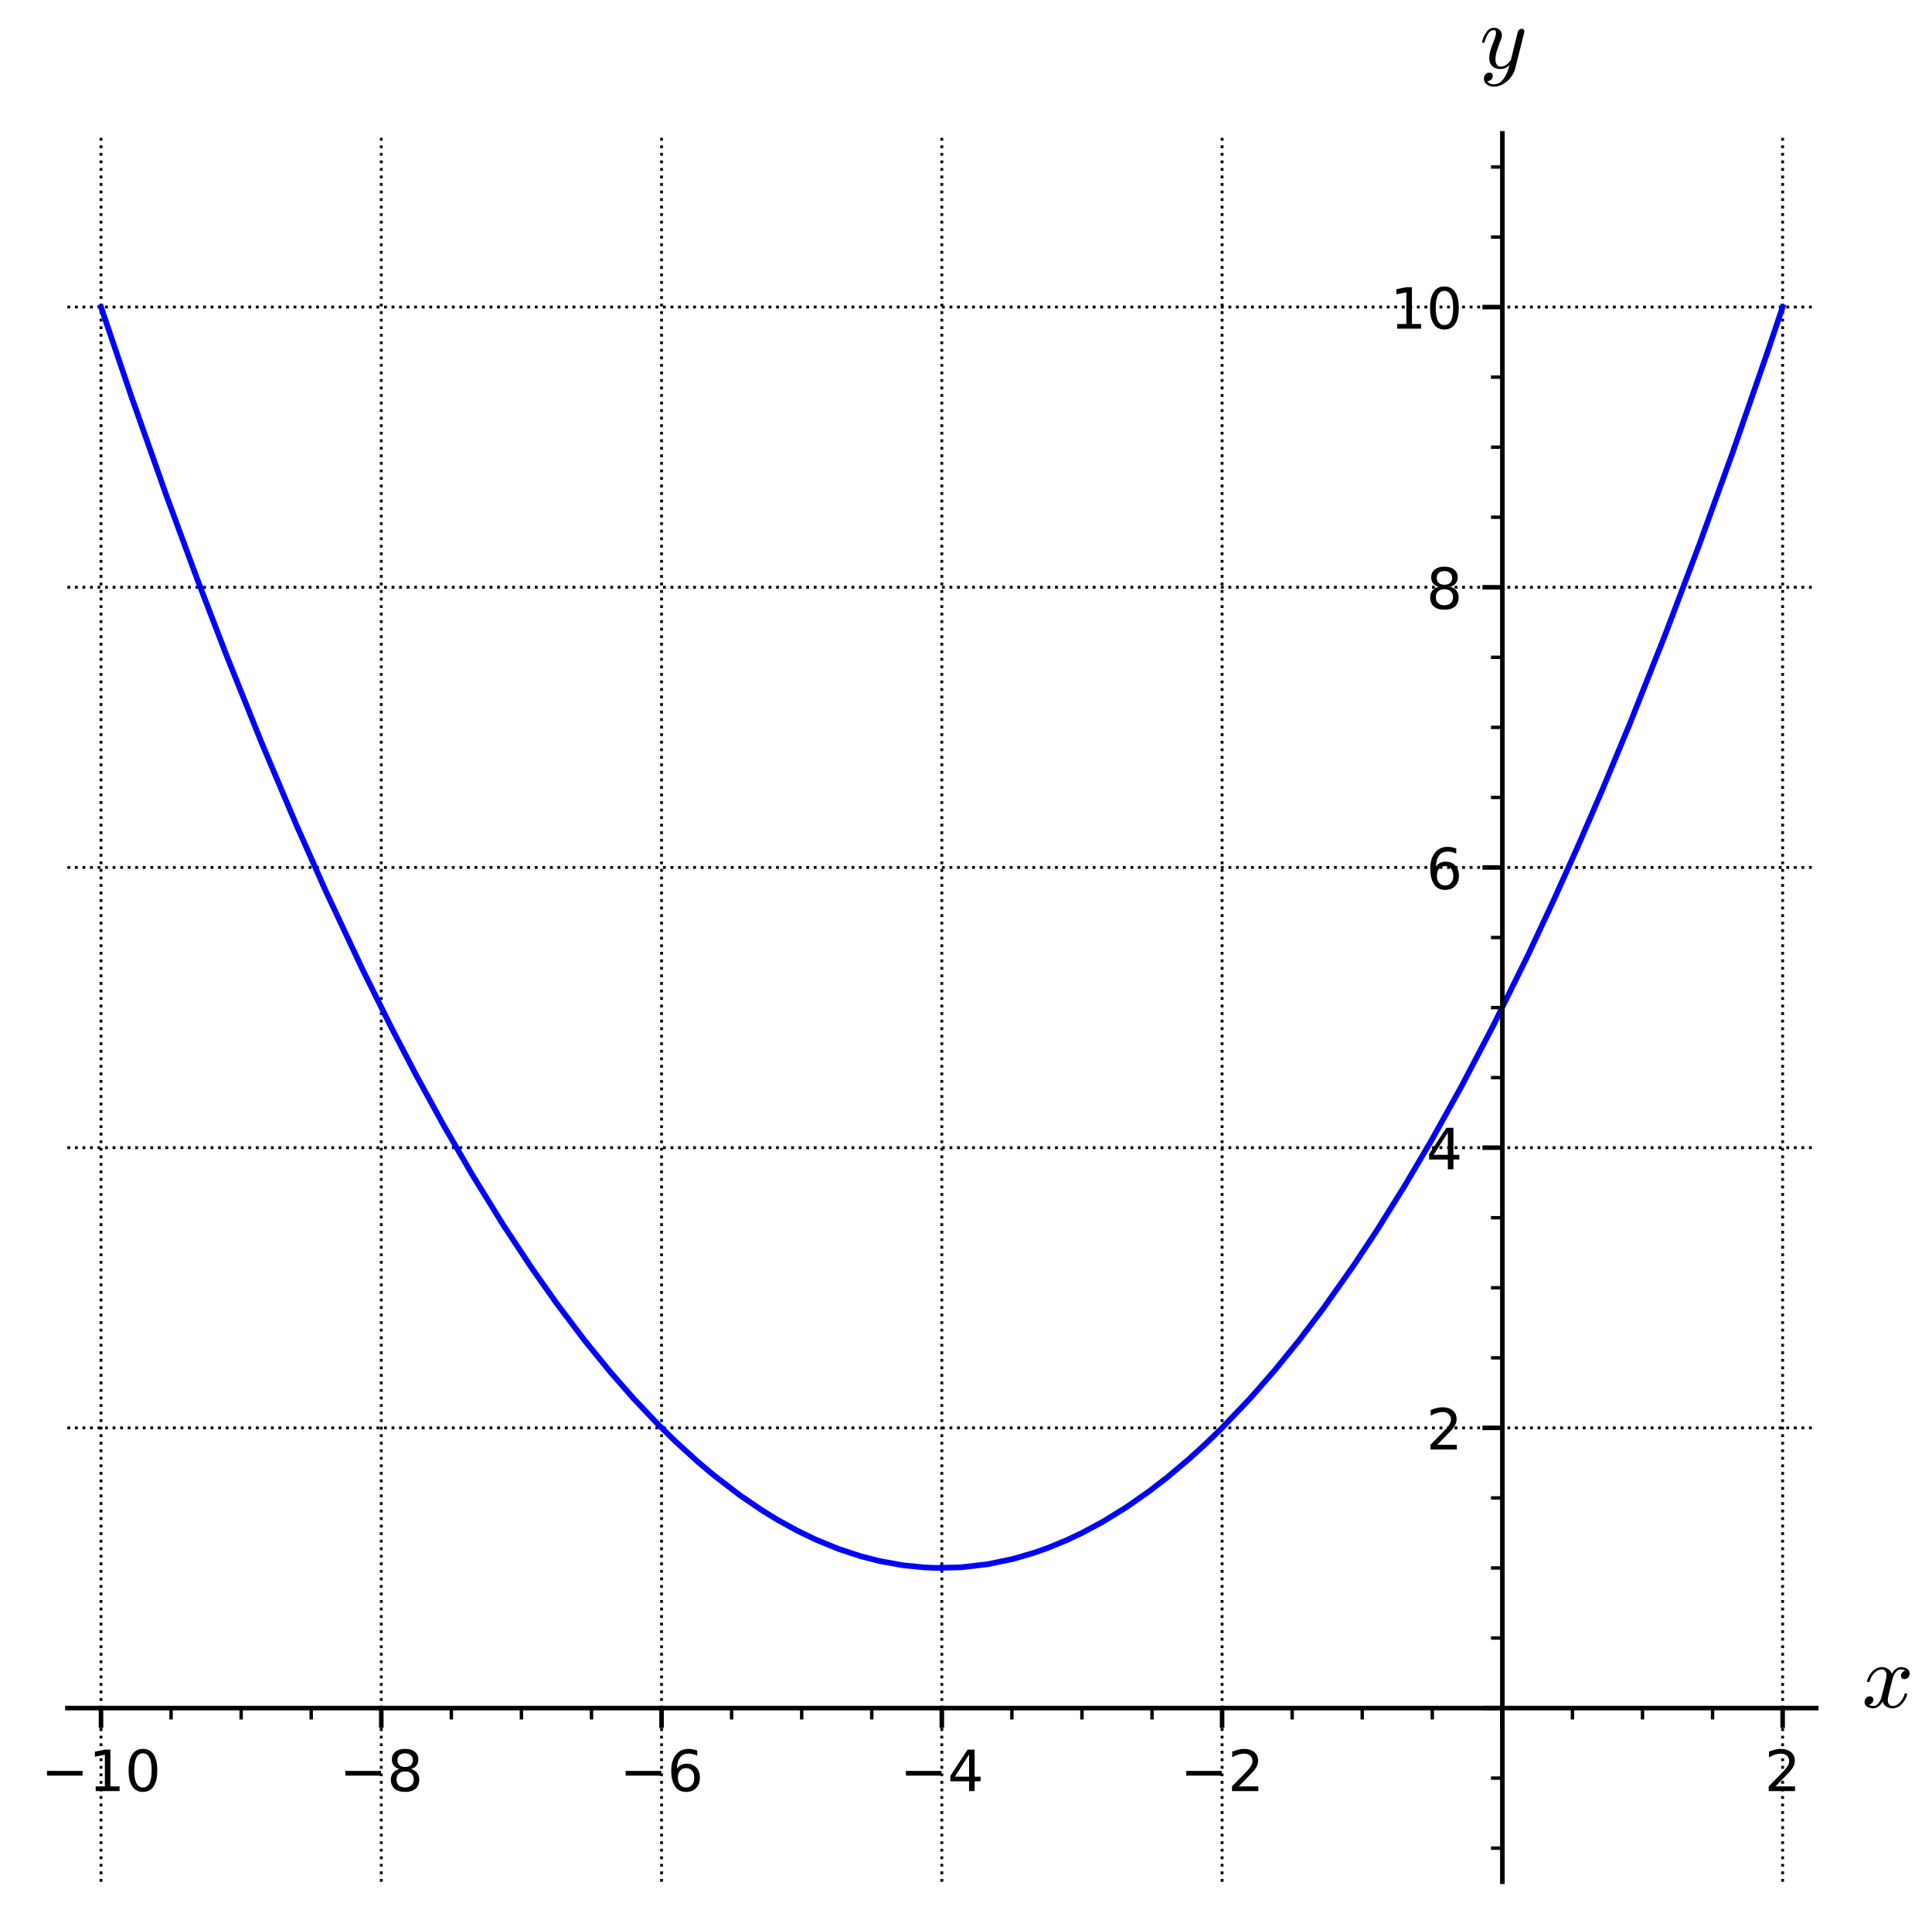
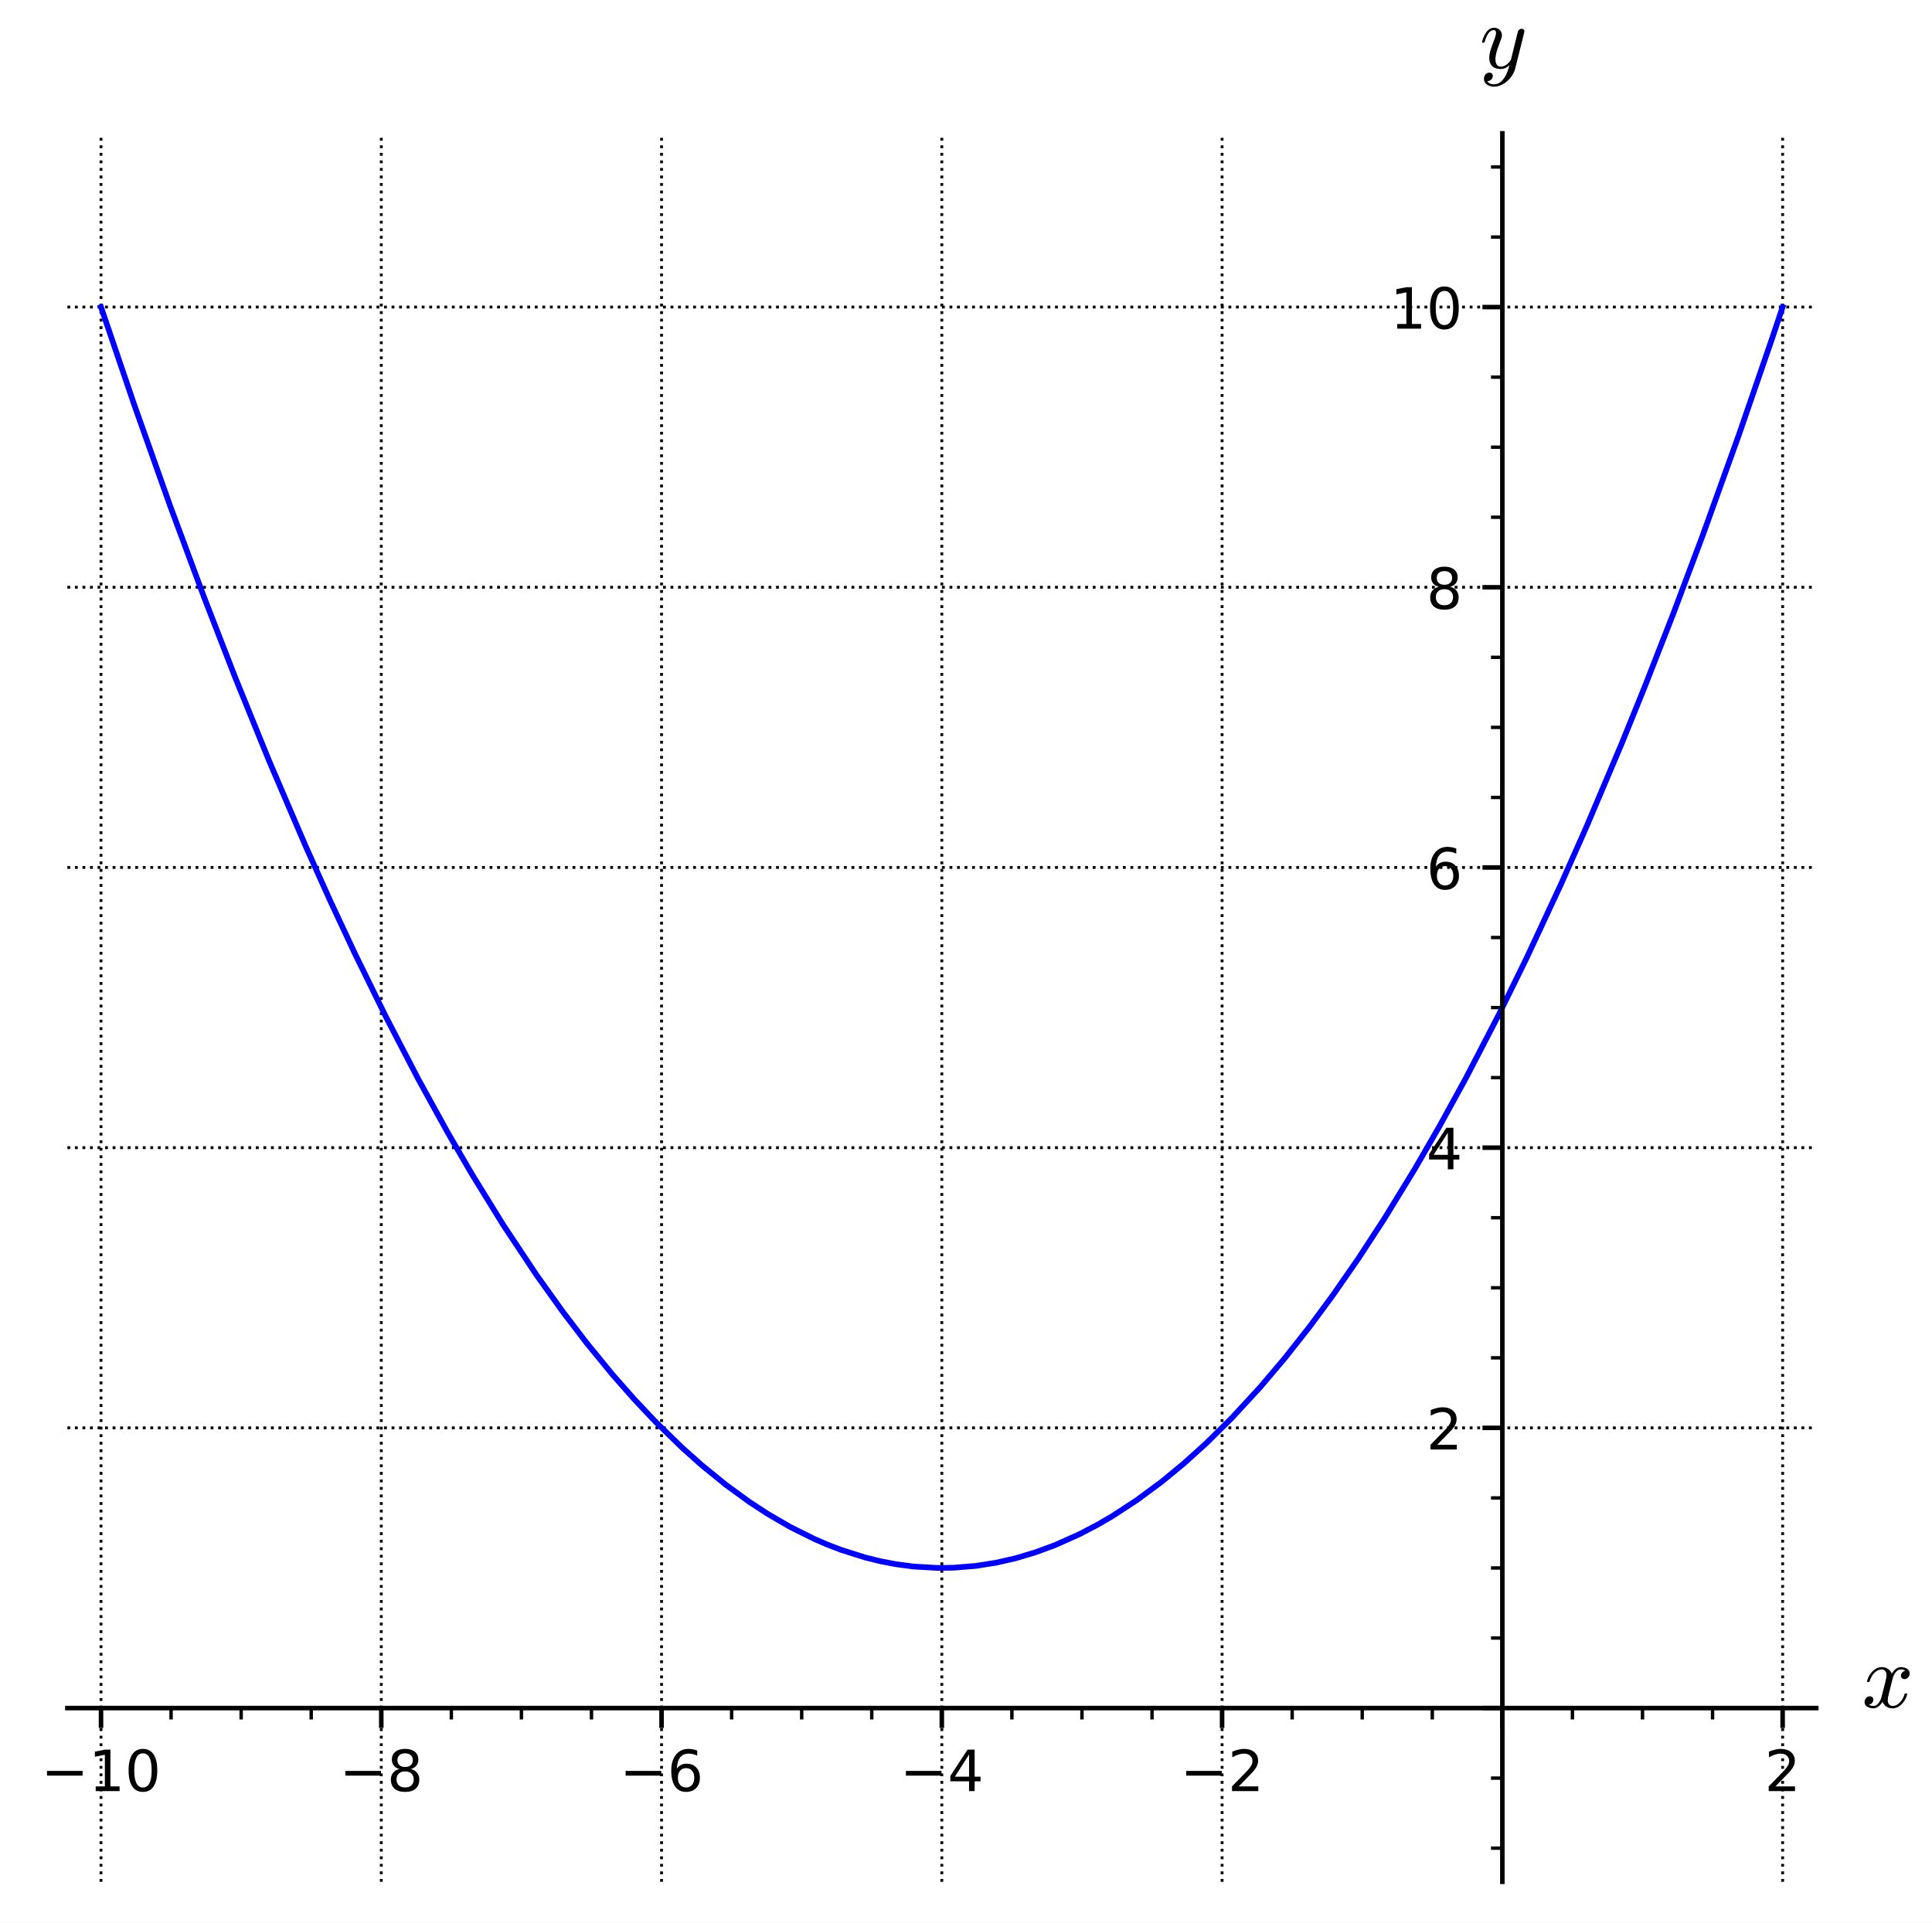
<svg xmlns="http://www.w3.org/2000/svg" xmlns:xlink="http://www.w3.org/1999/xlink" width="339.542pt" height="338.002pt" viewBox="0 0 339.542 338.002" version="1.1">
  <defs>
    <style type="text/css">*{stroke-linejoin: round; stroke-linecap: butt}</style>
  </defs>
  <g id="figure_1">
    <g id="patch_1">
      <path d="M 0 338.002  L 339.542 338.002  L 339.542 0  L 0 0  z " style="fill: #ffffff" />
    </g>
    <g id="axes_1">
      <g id="patch_2">
        <path d="M 11.842 330.803  L 319.202 330.803  L 319.202 23.442  L 11.842 23.442  z " style="fill: #ffffff" />
      </g>
      <g id="matplotlib.axis_1">
        <g id="xtick_1">
          <g id="line2d_1">
-             <path d="M 17.752 330.803  L 17.752 23.442  " clip-path="url(#p0ec4d49d59)" style="fill: none; stroke-dasharray: 0.5,0.825; stroke-dashoffset: 0; stroke: #000000; stroke-width: 0.5" />
+             <path d="M 17.752 330.803  L 17.752 23.442  " clip-path="url(#p8f3a28633e)" style="fill: none; stroke-dasharray: 0.5,0.825; stroke-dashoffset: 0; stroke: #000000; stroke-width: 0.5" />
          </g>
          <g id="line2d_2">
            <defs>
-               <path id="mf1448000f3" d="M 0 0  L 0 3.5  " style="stroke: #000000; stroke-width: 0.8" />
+               <path id="mde156d44d6" d="M 0 0  L 0 3.5  " style="stroke: #000000; stroke-width: 0.8" />
            </defs>
            <g>
-               <use xlink:href="#mf1448000f3" x="17.752" y="300.264" style="stroke: #000000; stroke-width: 0.8" />
+               <use xlink:href="#mde156d44d6" x="17.752" y="300.264" style="stroke: #000000; stroke-width: 0.8" />
            </g>
          </g>
          <g id="text_1">
            <g transform="translate(7.2 314.862) scale(0.1 -0.1)">
              <defs>
                <path id="DejaVuSans-2212" d="M 678 2272  L 4684 2272  L 4684 1741  L 678 1741  L 678 2272  z " transform="scale(0.015625)" />
                <path id="DejaVuSans-31" d="M 794 531  L 1825 531  L 1825 4091  L 703 3866  L 703 4441  L 1819 4666  L 2450 4666  L 2450 531  L 3481 531  L 3481 0  L 794 0  L 794 531  z " transform="scale(0.015625)" />
                <path id="DejaVuSans-30" d="M 2034 4250  Q 1547 4250 1301 3770  Q 1056 3291 1056 2328  Q 1056 1369 1301 889  Q 1547 409 2034 409  Q 2525 409 2770 889  Q 3016 1369 3016 2328  Q 3016 3291 2770 3770  Q 2525 4250 2034 4250  z M 2034 4750  Q 2819 4750 3233 4129  Q 3647 3509 3647 2328  Q 3647 1150 3233 529  Q 2819 -91 2034 -91  Q 1250 -91 836 529  Q 422 1150 422 2328  Q 422 3509 836 4129  Q 1250 4750 2034 4750  z " transform="scale(0.015625)" />
              </defs>
              <use xlink:href="#DejaVuSans-2212" />
              <use xlink:href="#DejaVuSans-31" x="83.789" />
              <use xlink:href="#DejaVuSans-30" x="147.412" />
            </g>
          </g>
        </g>
        <g id="xtick_2">
          <g id="line2d_3">
-             <path d="M 67.009 330.803  L 67.009 23.442  " clip-path="url(#p0ec4d49d59)" style="fill: none; stroke-dasharray: 0.5,0.825; stroke-dashoffset: 0; stroke: #000000; stroke-width: 0.5" />
+             <path d="M 67.009 330.803  L 67.009 23.442  " clip-path="url(#p8f3a28633e)" style="fill: none; stroke-dasharray: 0.5,0.825; stroke-dashoffset: 0; stroke: #000000; stroke-width: 0.5" />
          </g>
          <g id="line2d_4">
            <g>
-               <use xlink:href="#mf1448000f3" x="67.009" y="300.264" style="stroke: #000000; stroke-width: 0.8" />
+               <use xlink:href="#mde156d44d6" x="67.009" y="300.264" style="stroke: #000000; stroke-width: 0.8" />
            </g>
          </g>
          <g id="text_2">
            <g transform="translate(59.63766 314.862) scale(0.1 -0.1)">
              <defs>
                <path id="DejaVuSans-38" d="M 2034 2216  Q 1584 2216 1326 1975  Q 1069 1734 1069 1313  Q 1069 891 1326 650  Q 1584 409 2034 409  Q 2484 409 2743 651  Q 3003 894 3003 1313  Q 3003 1734 2745 1975  Q 2488 2216 2034 2216  z M 1403 2484  Q 997 2584 770 2862  Q 544 3141 544 3541  Q 544 4100 942 4425  Q 1341 4750 2034 4750  Q 2731 4750 3128 4425  Q 3525 4100 3525 3541  Q 3525 3141 3298 2862  Q 3072 2584 2669 2484  Q 3125 2378 3379 2068  Q 3634 1759 3634 1313  Q 3634 634 3220 271  Q 2806 -91 2034 -91  Q 1263 -91 848 271  Q 434 634 434 1313  Q 434 1759 690 2068  Q 947 2378 1403 2484  z M 1172 3481  Q 1172 3119 1398 2916  Q 1625 2713 2034 2713  Q 2441 2713 2670 2916  Q 2900 3119 2900 3481  Q 2900 3844 2670 4047  Q 2441 4250 2034 4250  Q 1625 4250 1398 4047  Q 1172 3844 1172 3481  z " transform="scale(0.015625)" />
              </defs>
              <use xlink:href="#DejaVuSans-2212" />
              <use xlink:href="#DejaVuSans-38" x="83.789" />
            </g>
          </g>
        </g>
        <g id="xtick_3">
          <g id="line2d_5">
-             <path d="M 116.265 330.803  L 116.265 23.442  " clip-path="url(#p0ec4d49d59)" style="fill: none; stroke-dasharray: 0.5,0.825; stroke-dashoffset: 0; stroke: #000000; stroke-width: 0.5" />
+             <path d="M 116.265 330.803  L 116.265 23.442  " clip-path="url(#p8f3a28633e)" style="fill: none; stroke-dasharray: 0.5,0.825; stroke-dashoffset: 0; stroke: #000000; stroke-width: 0.5" />
          </g>
          <g id="line2d_6">
            <g>
-               <use xlink:href="#mf1448000f3" x="116.265" y="300.264" style="stroke: #000000; stroke-width: 0.8" />
+               <use xlink:href="#mde156d44d6" x="116.265" y="300.264" style="stroke: #000000; stroke-width: 0.8" />
            </g>
          </g>
          <g id="text_3">
            <g transform="translate(108.8941 314.862) scale(0.1 -0.1)">
              <defs>
                <path id="DejaVuSans-36" d="M 2113 2584  Q 1688 2584 1439 2293  Q 1191 2003 1191 1497  Q 1191 994 1439 701  Q 1688 409 2113 409  Q 2538 409 2786 701  Q 3034 994 3034 1497  Q 3034 2003 2786 2293  Q 2538 2584 2113 2584  z M 3366 4563  L 3366 3988  Q 3128 4100 2886 4159  Q 2644 4219 2406 4219  Q 1781 4219 1451 3797  Q 1122 3375 1075 2522  Q 1259 2794 1537 2939  Q 1816 3084 2150 3084  Q 2853 3084 3261 2657  Q 3669 2231 3669 1497  Q 3669 778 3244 343  Q 2819 -91 2113 -91  Q 1303 -91 875 529  Q 447 1150 447 2328  Q 447 3434 972 4092  Q 1497 4750 2381 4750  Q 2619 4750 2861 4703  Q 3103 4656 3366 4563  z " transform="scale(0.015625)" />
              </defs>
              <use xlink:href="#DejaVuSans-2212" />
              <use xlink:href="#DejaVuSans-36" x="83.789" />
            </g>
          </g>
        </g>
        <g id="xtick_4">
          <g id="line2d_7">
-             <path d="M 165.522 330.803  L 165.522 23.442  " clip-path="url(#p0ec4d49d59)" style="fill: none; stroke-dasharray: 0.5,0.825; stroke-dashoffset: 0; stroke: #000000; stroke-width: 0.5" />
+             <path d="M 165.522 330.803  L 165.522 23.442  " clip-path="url(#p8f3a28633e)" style="fill: none; stroke-dasharray: 0.5,0.825; stroke-dashoffset: 0; stroke: #000000; stroke-width: 0.5" />
          </g>
          <g id="line2d_8">
            <g>
-               <use xlink:href="#mf1448000f3" x="165.522" y="300.264" style="stroke: #000000; stroke-width: 0.8" />
+               <use xlink:href="#mde156d44d6" x="165.522" y="300.264" style="stroke: #000000; stroke-width: 0.8" />
            </g>
          </g>
          <g id="text_4">
            <g transform="translate(158.1505 314.862) scale(0.1 -0.1)">
              <defs>
                <path id="DejaVuSans-34" d="M 2419 4116  L 825 1625  L 2419 1625  L 2419 4116  z M 2253 4666  L 3047 4666  L 3047 1625  L 3713 1625  L 3713 1100  L 3047 1100  L 3047 0  L 2419 0  L 2419 1100  L 313 1100  L 313 1709  L 2253 4666  z " transform="scale(0.015625)" />
              </defs>
              <use xlink:href="#DejaVuSans-2212" />
              <use xlink:href="#DejaVuSans-34" x="83.789" />
            </g>
          </g>
        </g>
        <g id="xtick_5">
          <g id="line2d_9">
-             <path d="M 214.778 330.803  L 214.778 23.442  " clip-path="url(#p0ec4d49d59)" style="fill: none; stroke-dasharray: 0.5,0.825; stroke-dashoffset: 0; stroke: #000000; stroke-width: 0.5" />
+             <path d="M 214.778 330.803  L 214.778 23.442  " clip-path="url(#p8f3a28633e)" style="fill: none; stroke-dasharray: 0.5,0.825; stroke-dashoffset: 0; stroke: #000000; stroke-width: 0.5" />
          </g>
          <g id="line2d_10">
            <g>
-               <use xlink:href="#mf1448000f3" x="214.778" y="300.264" style="stroke: #000000; stroke-width: 0.8" />
+               <use xlink:href="#mde156d44d6" x="214.778" y="300.264" style="stroke: #000000; stroke-width: 0.8" />
            </g>
          </g>
          <g id="text_5">
            <g transform="translate(207.4069 314.862) scale(0.1 -0.1)">
              <defs>
                <path id="DejaVuSans-32" d="M 1228 531  L 3431 531  L 3431 0  L 469 0  L 469 531  Q 828 903 1448 1529  Q 2069 2156 2228 2338  Q 2531 2678 2651 2914  Q 2772 3150 2772 3378  Q 2772 3750 2511 3984  Q 2250 4219 1831 4219  Q 1534 4219 1204 4116  Q 875 4013 500 3803  L 500 4441  Q 881 4594 1212 4672  Q 1544 4750 1819 4750  Q 2544 4750 2975 4387  Q 3406 4025 3406 3419  Q 3406 3131 3298 2873  Q 3191 2616 2906 2266  Q 2828 2175 2409 1742  Q 1991 1309 1228 531  z " transform="scale(0.015625)" />
              </defs>
              <use xlink:href="#DejaVuSans-2212" />
              <use xlink:href="#DejaVuSans-32" x="83.789" />
            </g>
          </g>
        </g>
        <g id="xtick_6">
          <g id="line2d_11">
-             <path d="M 264.034 330.803  L 264.034 23.442  " clip-path="url(#p0ec4d49d59)" style="fill: none; stroke-dasharray: 0.5,0.825; stroke-dashoffset: 0; stroke: #000000; stroke-width: 0.5" />
+             <path d="M 264.034 330.803  L 264.034 23.442  " clip-path="url(#p8f3a28633e)" style="fill: none; stroke-dasharray: 0.5,0.825; stroke-dashoffset: 0; stroke: #000000; stroke-width: 0.5" />
          </g>
          <g id="line2d_12">
            <g>
-               <use xlink:href="#mf1448000f3" x="264.034" y="300.264" style="stroke: #000000; stroke-width: 0.8" />
+               <use xlink:href="#mde156d44d6" x="264.034" y="300.264" style="stroke: #000000; stroke-width: 0.8" />
            </g>
          </g>
        </g>
        <g id="xtick_7">
          <g id="line2d_13">
-             <path d="M 313.291 330.803  L 313.291 23.442  " clip-path="url(#p0ec4d49d59)" style="fill: none; stroke-dasharray: 0.5,0.825; stroke-dashoffset: 0; stroke: #000000; stroke-width: 0.5" />
+             <path d="M 313.291 330.803  L 313.291 23.442  " clip-path="url(#p8f3a28633e)" style="fill: none; stroke-dasharray: 0.5,0.825; stroke-dashoffset: 0; stroke: #000000; stroke-width: 0.5" />
          </g>
          <g id="line2d_14">
            <g>
-               <use xlink:href="#mf1448000f3" x="313.291" y="300.264" style="stroke: #000000; stroke-width: 0.8" />
+               <use xlink:href="#mde156d44d6" x="313.291" y="300.264" style="stroke: #000000; stroke-width: 0.8" />
            </g>
          </g>
          <g id="text_6">
            <g transform="translate(310.1096 314.862) scale(0.1 -0.1)">
              <use xlink:href="#DejaVuSans-32" />
            </g>
          </g>
        </g>
        <g id="xtick_8">
          <g id="line2d_15">
            <defs>
-               <path id="mf81e486d5d" d="M 0 0  L 0 2  " style="stroke: #000000; stroke-width: 0.6" />
+               <path id="m811a58072c" d="M 0 0  L 0 2  " style="stroke: #000000; stroke-width: 0.6" />
            </defs>
            <g>
-               <use xlink:href="#mf81e486d5d" x="30.066" y="300.264" style="stroke: #000000; stroke-width: 0.6" />
+               <use xlink:href="#m811a58072c" x="30.066" y="300.264" style="stroke: #000000; stroke-width: 0.6" />
            </g>
          </g>
        </g>
        <g id="xtick_9">
          <g id="line2d_16">
            <g>
-               <use xlink:href="#mf81e486d5d" x="42.381" y="300.264" style="stroke: #000000; stroke-width: 0.6" />
+               <use xlink:href="#m811a58072c" x="42.381" y="300.264" style="stroke: #000000; stroke-width: 0.6" />
            </g>
          </g>
        </g>
        <g id="xtick_10">
          <g id="line2d_17">
            <g>
-               <use xlink:href="#mf81e486d5d" x="54.695" y="300.264" style="stroke: #000000; stroke-width: 0.6" />
+               <use xlink:href="#m811a58072c" x="54.695" y="300.264" style="stroke: #000000; stroke-width: 0.6" />
            </g>
          </g>
        </g>
        <g id="xtick_11">
          <g id="line2d_18">
            <g>
-               <use xlink:href="#mf81e486d5d" x="79.323" y="300.264" style="stroke: #000000; stroke-width: 0.6" />
+               <use xlink:href="#m811a58072c" x="79.323" y="300.264" style="stroke: #000000; stroke-width: 0.6" />
            </g>
          </g>
        </g>
        <g id="xtick_12">
          <g id="line2d_19">
            <g>
-               <use xlink:href="#mf81e486d5d" x="91.637" y="300.264" style="stroke: #000000; stroke-width: 0.6" />
+               <use xlink:href="#m811a58072c" x="91.637" y="300.264" style="stroke: #000000; stroke-width: 0.6" />
            </g>
          </g>
        </g>
        <g id="xtick_13">
          <g id="line2d_20">
            <g>
-               <use xlink:href="#mf81e486d5d" x="103.951" y="300.264" style="stroke: #000000; stroke-width: 0.6" />
+               <use xlink:href="#m811a58072c" x="103.951" y="300.264" style="stroke: #000000; stroke-width: 0.6" />
            </g>
          </g>
        </g>
        <g id="xtick_14">
          <g id="line2d_21">
            <g>
-               <use xlink:href="#mf81e486d5d" x="128.579" y="300.264" style="stroke: #000000; stroke-width: 0.6" />
+               <use xlink:href="#m811a58072c" x="128.579" y="300.264" style="stroke: #000000; stroke-width: 0.6" />
            </g>
          </g>
        </g>
        <g id="xtick_15">
          <g id="line2d_22">
            <g>
-               <use xlink:href="#mf81e486d5d" x="140.893" y="300.264" style="stroke: #000000; stroke-width: 0.6" />
+               <use xlink:href="#m811a58072c" x="140.893" y="300.264" style="stroke: #000000; stroke-width: 0.6" />
            </g>
          </g>
        </g>
        <g id="xtick_16">
          <g id="line2d_23">
            <g>
-               <use xlink:href="#mf81e486d5d" x="153.207" y="300.264" style="stroke: #000000; stroke-width: 0.6" />
+               <use xlink:href="#m811a58072c" x="153.207" y="300.264" style="stroke: #000000; stroke-width: 0.6" />
            </g>
          </g>
        </g>
        <g id="xtick_17">
          <g id="line2d_24">
            <g>
-               <use xlink:href="#mf81e486d5d" x="177.836" y="300.264" style="stroke: #000000; stroke-width: 0.6" />
+               <use xlink:href="#m811a58072c" x="177.836" y="300.264" style="stroke: #000000; stroke-width: 0.6" />
            </g>
          </g>
        </g>
        <g id="xtick_18">
          <g id="line2d_25">
            <g>
-               <use xlink:href="#mf81e486d5d" x="190.15" y="300.264" style="stroke: #000000; stroke-width: 0.6" />
+               <use xlink:href="#m811a58072c" x="190.15" y="300.264" style="stroke: #000000; stroke-width: 0.6" />
            </g>
          </g>
        </g>
        <g id="xtick_19">
          <g id="line2d_26">
            <g>
-               <use xlink:href="#mf81e486d5d" x="202.464" y="300.264" style="stroke: #000000; stroke-width: 0.6" />
+               <use xlink:href="#m811a58072c" x="202.464" y="300.264" style="stroke: #000000; stroke-width: 0.6" />
            </g>
          </g>
        </g>
        <g id="xtick_20">
          <g id="line2d_27">
            <g>
-               <use xlink:href="#mf81e486d5d" x="227.092" y="300.264" style="stroke: #000000; stroke-width: 0.6" />
+               <use xlink:href="#m811a58072c" x="227.092" y="300.264" style="stroke: #000000; stroke-width: 0.6" />
            </g>
          </g>
        </g>
        <g id="xtick_21">
          <g id="line2d_28">
            <g>
-               <use xlink:href="#mf81e486d5d" x="239.406" y="300.264" style="stroke: #000000; stroke-width: 0.6" />
+               <use xlink:href="#m811a58072c" x="239.406" y="300.264" style="stroke: #000000; stroke-width: 0.6" />
            </g>
          </g>
        </g>
        <g id="xtick_22">
          <g id="line2d_29">
            <g>
-               <use xlink:href="#mf81e486d5d" x="251.72" y="300.264" style="stroke: #000000; stroke-width: 0.6" />
+               <use xlink:href="#m811a58072c" x="251.72" y="300.264" style="stroke: #000000; stroke-width: 0.6" />
            </g>
          </g>
        </g>
        <g id="xtick_23">
          <g id="line2d_30">
            <g>
-               <use xlink:href="#mf81e486d5d" x="276.348" y="300.264" style="stroke: #000000; stroke-width: 0.6" />
+               <use xlink:href="#m811a58072c" x="276.348" y="300.264" style="stroke: #000000; stroke-width: 0.6" />
            </g>
          </g>
        </g>
        <g id="xtick_24">
          <g id="line2d_31">
            <g>
-               <use xlink:href="#mf81e486d5d" x="288.663" y="300.264" style="stroke: #000000; stroke-width: 0.6" />
+               <use xlink:href="#m811a58072c" x="288.663" y="300.264" style="stroke: #000000; stroke-width: 0.6" />
            </g>
          </g>
        </g>
        <g id="xtick_25">
          <g id="line2d_32">
            <g>
-               <use xlink:href="#mf81e486d5d" x="300.977" y="300.264" style="stroke: #000000; stroke-width: 0.6" />
+               <use xlink:href="#m811a58072c" x="300.977" y="300.264" style="stroke: #000000; stroke-width: 0.6" />
            </g>
          </g>
        </g>
        <g id="text_7">
          <g transform="translate(327.2016 300.2635) scale(0.16 -0.16)">
            <defs>
              <path id="Cmmi10-78" d="M 500 184  Q 613 97 819 97  Q 1019 97 1172 289  Q 1325 481 1381 709  L 1672 1844  Q 1741 2153 1741 2266  Q 1741 2425 1652 2544  Q 1563 2663 1403 2663  Q 1200 2663 1022 2536  Q 844 2409 722 2214  Q 600 2019 550 1819  Q 538 1778 500 1778  L 422 1778  Q 372 1778 372 1838  L 372 1856  Q 434 2094 584 2320  Q 734 2547 951 2687  Q 1169 2828 1416 2828  Q 1650 2828 1839 2703  Q 2028 2578 2106 2363  Q 2216 2559 2386 2693  Q 2556 2828 2759 2828  Q 2897 2828 3040 2779  Q 3184 2731 3275 2631  Q 3366 2531 3366 2381  Q 3366 2219 3261 2101  Q 3156 1984 2994 1984  Q 2891 1984 2822 2050  Q 2753 2116 2753 2216  Q 2753 2350 2845 2451  Q 2938 2553 3066 2572  Q 2950 2663 2747 2663  Q 2541 2663 2389 2472  Q 2238 2281 2175 2047  L 1894 916  Q 1825 659 1825 494  Q 1825 331 1917 214  Q 2009 97 2163 97  Q 2463 97 2698 361  Q 2934 625 3009 941  Q 3022 978 3059 978  L 3138 978  Q 3163 978 3178 961  Q 3194 944 3194 922  Q 3194 916 3188 903  Q 3097 522 2806 225  Q 2516 -72 2150 -72  Q 1916 -72 1727 54  Q 1538 181 1459 397  Q 1359 209 1182 68  Q 1006 -72 806 -72  Q 669 -72 523 -23  Q 378 25 287 125  Q 197 225 197 378  Q 197 528 301 651  Q 406 775 563 775  Q 669 775 741 711  Q 813 647 813 544  Q 813 409 723 309  Q 634 209 500 184  z " transform="scale(0.015625)" />
            </defs>
            <use xlink:href="#Cmmi10-78" transform="translate(0 0.8125)" />
          </g>
        </g>
      </g>
      <g id="matplotlib.axis_2">
        <g id="ytick_1">
          <g id="line2d_33">
-             <path d="M 11.842 300.264  L 319.202 300.264  " clip-path="url(#p0ec4d49d59)" style="fill: none; stroke-dasharray: 0.5,0.825; stroke-dashoffset: 0; stroke: #000000; stroke-width: 0.5" />
+             <path d="M 11.842 300.264  L 319.202 300.264  " clip-path="url(#p8f3a28633e)" style="fill: none; stroke-dasharray: 0.5,0.825; stroke-dashoffset: 0; stroke: #000000; stroke-width: 0.5" />
          </g>
          <g id="line2d_34">
            <defs>
-               <path id="mfb06ad7c0f" d="M 0 0  L -3.5 0  " style="stroke: #000000; stroke-width: 0.8" />
+               <path id="mfd7e334c0b" d="M 0 0  L -3.5 0  " style="stroke: #000000; stroke-width: 0.8" />
            </defs>
            <g>
-               <use xlink:href="#mfb06ad7c0f" x="264.034" y="300.264" style="stroke: #000000; stroke-width: 0.8" />
+               <use xlink:href="#mfd7e334c0b" x="264.034" y="300.264" style="stroke: #000000; stroke-width: 0.8" />
            </g>
          </g>
        </g>
        <g id="ytick_2">
          <g id="line2d_35">
-             <path d="M 11.842 251.007  L 319.202 251.007  " clip-path="url(#p0ec4d49d59)" style="fill: none; stroke-dasharray: 0.5,0.825; stroke-dashoffset: 0; stroke: #000000; stroke-width: 0.5" />
+             <path d="M 11.842 251.007  L 319.202 251.007  " clip-path="url(#p8f3a28633e)" style="fill: none; stroke-dasharray: 0.5,0.825; stroke-dashoffset: 0; stroke: #000000; stroke-width: 0.5" />
          </g>
          <g id="line2d_36">
            <g>
-               <use xlink:href="#mfb06ad7c0f" x="264.034" y="251.007" style="stroke: #000000; stroke-width: 0.8" />
+               <use xlink:href="#mfd7e334c0b" x="264.034" y="251.007" style="stroke: #000000; stroke-width: 0.8" />
            </g>
          </g>
          <g id="text_8">
            <g transform="translate(250.6719 254.8063) scale(0.1 -0.1)">
              <use xlink:href="#DejaVuSans-32" />
            </g>
          </g>
        </g>
        <g id="ytick_3">
          <g id="line2d_37">
-             <path d="M 11.842 201.751  L 319.202 201.751  " clip-path="url(#p0ec4d49d59)" style="fill: none; stroke-dasharray: 0.5,0.825; stroke-dashoffset: 0; stroke: #000000; stroke-width: 0.5" />
+             <path d="M 11.842 201.751  L 319.202 201.751  " clip-path="url(#p8f3a28633e)" style="fill: none; stroke-dasharray: 0.5,0.825; stroke-dashoffset: 0; stroke: #000000; stroke-width: 0.5" />
          </g>
          <g id="line2d_38">
            <g>
-               <use xlink:href="#mfb06ad7c0f" x="264.034" y="201.751" style="stroke: #000000; stroke-width: 0.8" />
+               <use xlink:href="#mfd7e334c0b" x="264.034" y="201.751" style="stroke: #000000; stroke-width: 0.8" />
            </g>
          </g>
          <g id="text_9">
            <g transform="translate(250.6719 205.5499) scale(0.1 -0.1)">
              <use xlink:href="#DejaVuSans-34" />
            </g>
          </g>
        </g>
        <g id="ytick_4">
          <g id="line2d_39">
-             <path d="M 11.842 152.494  L 319.202 152.494  " clip-path="url(#p0ec4d49d59)" style="fill: none; stroke-dasharray: 0.5,0.825; stroke-dashoffset: 0; stroke: #000000; stroke-width: 0.5" />
+             <path d="M 11.842 152.494  L 319.202 152.494  " clip-path="url(#p8f3a28633e)" style="fill: none; stroke-dasharray: 0.5,0.825; stroke-dashoffset: 0; stroke: #000000; stroke-width: 0.5" />
          </g>
          <g id="line2d_40">
            <g>
-               <use xlink:href="#mfb06ad7c0f" x="264.034" y="152.494" style="stroke: #000000; stroke-width: 0.8" />
+               <use xlink:href="#mfd7e334c0b" x="264.034" y="152.494" style="stroke: #000000; stroke-width: 0.8" />
            </g>
          </g>
          <g id="text_10">
            <g transform="translate(250.6719 156.2935) scale(0.1 -0.1)">
              <use xlink:href="#DejaVuSans-36" />
            </g>
          </g>
        </g>
        <g id="ytick_5">
          <g id="line2d_41">
-             <path d="M 11.842 103.238  L 319.202 103.238  " clip-path="url(#p0ec4d49d59)" style="fill: none; stroke-dasharray: 0.5,0.825; stroke-dashoffset: 0; stroke: #000000; stroke-width: 0.5" />
+             <path d="M 11.842 103.238  L 319.202 103.238  " clip-path="url(#p8f3a28633e)" style="fill: none; stroke-dasharray: 0.5,0.825; stroke-dashoffset: 0; stroke: #000000; stroke-width: 0.5" />
          </g>
          <g id="line2d_42">
            <g>
-               <use xlink:href="#mfb06ad7c0f" x="264.034" y="103.238" style="stroke: #000000; stroke-width: 0.8" />
+               <use xlink:href="#mfd7e334c0b" x="264.034" y="103.238" style="stroke: #000000; stroke-width: 0.8" />
            </g>
          </g>
          <g id="text_11">
            <g transform="translate(250.6719 107.0371) scale(0.1 -0.1)">
              <use xlink:href="#DejaVuSans-38" />
            </g>
          </g>
        </g>
        <g id="ytick_6">
          <g id="line2d_43">
-             <path d="M 11.842 53.981  L 319.202 53.981  " clip-path="url(#p0ec4d49d59)" style="fill: none; stroke-dasharray: 0.5,0.825; stroke-dashoffset: 0; stroke: #000000; stroke-width: 0.5" />
+             <path d="M 11.842 53.981  L 319.202 53.981  " clip-path="url(#p8f3a28633e)" style="fill: none; stroke-dasharray: 0.5,0.825; stroke-dashoffset: 0; stroke: #000000; stroke-width: 0.5" />
          </g>
          <g id="line2d_44">
            <g>
-               <use xlink:href="#mfb06ad7c0f" x="264.034" y="53.981" style="stroke: #000000; stroke-width: 0.8" />
+               <use xlink:href="#mfd7e334c0b" x="264.034" y="53.981" style="stroke: #000000; stroke-width: 0.8" />
            </g>
          </g>
          <g id="text_12">
            <g transform="translate(244.3094 57.78069) scale(0.1 -0.1)">
              <use xlink:href="#DejaVuSans-31" />
              <use xlink:href="#DejaVuSans-30" x="63.623" />
            </g>
          </g>
        </g>
        <g id="ytick_7">
          <g id="line2d_45">
            <defs>
-               <path id="m17e24ec2a6" d="M 0 0  L -2 0  " style="stroke: #000000; stroke-width: 0.6" />
+               <path id="m70349ebceb" d="M 0 0  L -2 0  " style="stroke: #000000; stroke-width: 0.6" />
            </defs>
            <g>
-               <use xlink:href="#m17e24ec2a6" x="264.034" y="324.892" style="stroke: #000000; stroke-width: 0.6" />
+               <use xlink:href="#m70349ebceb" x="264.034" y="324.892" style="stroke: #000000; stroke-width: 0.6" />
            </g>
          </g>
        </g>
        <g id="ytick_8">
          <g id="line2d_46">
            <g>
-               <use xlink:href="#m17e24ec2a6" x="264.034" y="312.578" style="stroke: #000000; stroke-width: 0.6" />
+               <use xlink:href="#m70349ebceb" x="264.034" y="312.578" style="stroke: #000000; stroke-width: 0.6" />
            </g>
          </g>
        </g>
        <g id="ytick_9">
          <g id="line2d_47">
            <g>
-               <use xlink:href="#m17e24ec2a6" x="264.034" y="287.949" style="stroke: #000000; stroke-width: 0.6" />
+               <use xlink:href="#m70349ebceb" x="264.034" y="287.949" style="stroke: #000000; stroke-width: 0.6" />
            </g>
          </g>
        </g>
        <g id="ytick_10">
          <g id="line2d_48">
            <g>
-               <use xlink:href="#m17e24ec2a6" x="264.034" y="275.635" style="stroke: #000000; stroke-width: 0.6" />
+               <use xlink:href="#m70349ebceb" x="264.034" y="275.635" style="stroke: #000000; stroke-width: 0.6" />
            </g>
          </g>
        </g>
        <g id="ytick_11">
          <g id="line2d_49">
            <g>
-               <use xlink:href="#m17e24ec2a6" x="264.034" y="263.321" style="stroke: #000000; stroke-width: 0.6" />
+               <use xlink:href="#m70349ebceb" x="264.034" y="263.321" style="stroke: #000000; stroke-width: 0.6" />
            </g>
          </g>
        </g>
        <g id="ytick_12">
          <g id="line2d_50">
            <g>
-               <use xlink:href="#m17e24ec2a6" x="264.034" y="238.693" style="stroke: #000000; stroke-width: 0.6" />
+               <use xlink:href="#m70349ebceb" x="264.034" y="238.693" style="stroke: #000000; stroke-width: 0.6" />
            </g>
          </g>
        </g>
        <g id="ytick_13">
          <g id="line2d_51">
            <g>
-               <use xlink:href="#m17e24ec2a6" x="264.034" y="226.379" style="stroke: #000000; stroke-width: 0.6" />
+               <use xlink:href="#m70349ebceb" x="264.034" y="226.379" style="stroke: #000000; stroke-width: 0.6" />
            </g>
          </g>
        </g>
        <g id="ytick_14">
          <g id="line2d_52">
            <g>
-               <use xlink:href="#m17e24ec2a6" x="264.034" y="214.065" style="stroke: #000000; stroke-width: 0.6" />
+               <use xlink:href="#m70349ebceb" x="264.034" y="214.065" style="stroke: #000000; stroke-width: 0.6" />
            </g>
          </g>
        </g>
        <g id="ytick_15">
          <g id="line2d_53">
            <g>
-               <use xlink:href="#m17e24ec2a6" x="264.034" y="189.437" style="stroke: #000000; stroke-width: 0.6" />
+               <use xlink:href="#m70349ebceb" x="264.034" y="189.437" style="stroke: #000000; stroke-width: 0.6" />
            </g>
          </g>
        </g>
        <g id="ytick_16">
          <g id="line2d_54">
            <g>
-               <use xlink:href="#m17e24ec2a6" x="264.034" y="177.123" style="stroke: #000000; stroke-width: 0.6" />
+               <use xlink:href="#m70349ebceb" x="264.034" y="177.123" style="stroke: #000000; stroke-width: 0.6" />
            </g>
          </g>
        </g>
        <g id="ytick_17">
          <g id="line2d_55">
            <g>
-               <use xlink:href="#m17e24ec2a6" x="264.034" y="164.808" style="stroke: #000000; stroke-width: 0.6" />
+               <use xlink:href="#m70349ebceb" x="264.034" y="164.808" style="stroke: #000000; stroke-width: 0.6" />
            </g>
          </g>
        </g>
        <g id="ytick_18">
          <g id="line2d_56">
            <g>
-               <use xlink:href="#m17e24ec2a6" x="264.034" y="140.18" style="stroke: #000000; stroke-width: 0.6" />
+               <use xlink:href="#m70349ebceb" x="264.034" y="140.18" style="stroke: #000000; stroke-width: 0.6" />
            </g>
          </g>
        </g>
        <g id="ytick_19">
          <g id="line2d_57">
            <g>
-               <use xlink:href="#m17e24ec2a6" x="264.034" y="127.866" style="stroke: #000000; stroke-width: 0.6" />
+               <use xlink:href="#m70349ebceb" x="264.034" y="127.866" style="stroke: #000000; stroke-width: 0.6" />
            </g>
          </g>
        </g>
        <g id="ytick_20">
          <g id="line2d_58">
            <g>
-               <use xlink:href="#m17e24ec2a6" x="264.034" y="115.552" style="stroke: #000000; stroke-width: 0.6" />
+               <use xlink:href="#m70349ebceb" x="264.034" y="115.552" style="stroke: #000000; stroke-width: 0.6" />
            </g>
          </g>
        </g>
        <g id="ytick_21">
          <g id="line2d_59">
            <g>
-               <use xlink:href="#m17e24ec2a6" x="264.034" y="90.924" style="stroke: #000000; stroke-width: 0.6" />
+               <use xlink:href="#m70349ebceb" x="264.034" y="90.924" style="stroke: #000000; stroke-width: 0.6" />
            </g>
          </g>
        </g>
        <g id="ytick_22">
          <g id="line2d_60">
            <g>
-               <use xlink:href="#m17e24ec2a6" x="264.034" y="78.61" style="stroke: #000000; stroke-width: 0.6" />
+               <use xlink:href="#m70349ebceb" x="264.034" y="78.61" style="stroke: #000000; stroke-width: 0.6" />
            </g>
          </g>
        </g>
        <g id="ytick_23">
          <g id="line2d_61">
            <g>
-               <use xlink:href="#m17e24ec2a6" x="264.034" y="66.296" style="stroke: #000000; stroke-width: 0.6" />
+               <use xlink:href="#m70349ebceb" x="264.034" y="66.296" style="stroke: #000000; stroke-width: 0.6" />
            </g>
          </g>
        </g>
        <g id="ytick_24">
          <g id="line2d_62">
            <g>
-               <use xlink:href="#m17e24ec2a6" x="264.034" y="41.667" style="stroke: #000000; stroke-width: 0.6" />
+               <use xlink:href="#m70349ebceb" x="264.034" y="41.667" style="stroke: #000000; stroke-width: 0.6" />
            </g>
          </g>
        </g>
        <g id="ytick_25">
          <g id="line2d_63">
            <g>
-               <use xlink:href="#m17e24ec2a6" x="264.034" y="29.353" style="stroke: #000000; stroke-width: 0.6" />
+               <use xlink:href="#m70349ebceb" x="264.034" y="29.353" style="stroke: #000000; stroke-width: 0.6" />
            </g>
          </g>
        </g>
        <g id="text_13">
          <g transform="translate(260.0344 12.0825) scale(0.16 -0.16)">
            <defs>
              <path id="Cmmi10-79" d="M 538 -916  Q 672 -1147 1006 -1147  Q 1309 -1147 1531 -934  Q 1753 -722 1889 -420  Q 2025 -119 2100 197  Q 1816 -72 1484 -72  Q 1231 -72 1053 15  Q 875 103 776 276  Q 678 450 678 697  Q 678 906 734 1126  Q 791 1347 892 1617  Q 994 1888 1069 2088  Q 1153 2322 1153 2472  Q 1153 2663 1013 2663  Q 759 2663 595 2402  Q 431 2141 353 1819  Q 341 1778 300 1778  L 225 1778  Q 172 1778 172 1838  L 172 1856  Q 275 2238 487 2533  Q 700 2828 1025 2828  Q 1253 2828 1411 2678  Q 1569 2528 1569 2297  Q 1569 2178 1516 2047  Q 1488 1969 1388 1706  Q 1288 1444 1234 1272  Q 1181 1100 1147 934  Q 1113 769 1113 603  Q 1113 391 1203 244  Q 1294 97 1491 97  Q 1888 97 2203 581  L 2688 2553  Q 2709 2638 2787 2698  Q 2866 2759 2956 2759  Q 3034 2759 3092 2709  Q 3150 2659 3150 2578  Q 3150 2541 3144 2528  L 2509 -19  Q 2425 -347 2200 -647  Q 1975 -947 1658 -1130  Q 1341 -1313 997 -1313  Q 831 -1313 668 -1248  Q 506 -1184 406 -1056  Q 306 -928 306 -756  Q 306 -581 409 -453  Q 513 -325 684 -325  Q 788 -325 858 -389  Q 928 -453 928 -556  Q 928 -703 818 -812  Q 709 -922 563 -922  Q 556 -919 550 -917  Q 544 -916 538 -916  z " transform="scale(0.015625)" />
            </defs>
            <use xlink:href="#Cmmi10-79" transform="translate(0 0.8125)" />
          </g>
        </g>
      </g>
      <g id="line2d_64">
-         <path d="M 17.752 53.981  L 23.058 69.614  L 29.245 87.119  L 34.834 102.264  L 39.769 115.112  L 45.976 130.567  L 52.012 144.846  L 57.25 156.638  L 63.733 170.463  L 68.676 180.43  L 73.122 188.969  L 78.004 197.886  L 82.982 206.48  L 88.405 215.268  L 93.399 222.833  L 97.77 229.04  L 102.749 235.637  L 107.221 241.132  L 111.373 245.872  L 115.623 250.36  L 118.745 253.424  L 122.716 257.036  L 125.428 259.318  L 130.079 262.884  L 133.993 265.545  L 136.62 267.156  L 140.023 269.035  L 143.252 270.601  L 147.338 272.279  L 151.314 273.586  L 154.653 274.436  L 158.731 275.167  L 162.441 275.539  L 164.565 275.626  L 168.891 275.52  L 173.654 274.964  L 178.01 274.052  L 181.83 272.936  L 184.262 272.07  L 187.457 270.751  L 190.176 269.465  L 193.85 267.489  L 197.912 264.986  L 201.899 262.202  L 205.098 259.736  L 209.047 256.405  L 211.653 254.033  L 214.631 251.154  L 219.631 245.915  L 223.935 240.999  L 228.219 235.732  L 232.503 230.093  L 237.929 222.415  L 242.011 216.247  L 246.855 208.485  L 251.651 200.333  L 256.746 191.16  L 262.33 180.503  L 268.595 167.791  L 272.963 158.455  L 277.256 148.905  L 281.577 138.914  L 286.398 127.32  L 292.581 111.757  L 298.673 95.667  L 304.362 79.958  L 310.594 61.998  L 313.291 53.981  L 313.291 53.981  " clip-path="url(#p0ec4d49d59)" style="fill: none; stroke: #0000ff; stroke-linecap: square" />
+         <path d="M 17.752 53.981  L 23.542 71.012  L 29.871 88.848  L 35.971 105.267  L 41.304 119.007  L 47.289 133.735  L 53.731 148.777  L 58.062 158.416  L 62.389 167.666  L 67.899 178.895  L 73.539 189.75  L 78.696 199.11  L 82.94 206.409  L 88.482 215.389  L 94.256 224.081  L 98.972 230.678  L 103.1 236.083  L 107.686 241.681  L 111.458 245.966  L 115.176 249.906  L 119.986 254.588  L 123.355 257.586  L 127.54 260.992  L 131.703 264.026  L 134.862 266.093  L 138.898 268.44  L 143.152 270.556  L 145.425 271.536  L 147.863 272.47  L 152.044 273.791  L 154.728 274.453  L 157.407 274.967  L 160.549 275.384  L 164.842 275.631  L 167.576 275.592  L 171.46 275.277  L 175.045 274.715  L 178.445 273.94  L 182.008 272.876  L 185.473 271.595  L 189.736 269.684  L 192.829 268.066  L 195.459 266.537  L 199.782 263.72  L 204.176 260.468  L 208.032 257.291  L 211.972 253.733  L 216.496 249.259  L 221.504 243.822  L 225.759 238.802  L 230.217 233.149  L 234.253 227.683  L 238.771 221.17  L 243.223 214.348  L 248.672 205.451  L 253.057 197.854  L 257.61 189.553  L 263.385 178.416  L 268.28 168.447  L 274.284 155.556  L 278.777 145.432  L 284.969 130.804  L 289.062 120.708  L 294.037 107.981  L 299.268 94.053  L 305.607 76.432  L 311.485 59.366  L 313.291 53.981  L 313.291 53.981  " clip-path="url(#p8f3a28633e)" style="fill: none; stroke: #0000ff; stroke-linecap: square" />
      </g>
      <g id="patch_3">
        <path d="M 264.034 330.803  L 264.034 23.442  " style="fill: none; stroke: #000000; stroke-width: 0.8; stroke-linejoin: miter; stroke-linecap: square" />
      </g>
      <g id="patch_4">
        <path d="M 11.842 300.264  L 319.202 300.264  " style="fill: none; stroke: #000000; stroke-width: 0.8; stroke-linejoin: miter; stroke-linecap: square" />
      </g>
    </g>
  </g>
  <defs>
-     <clipPath id="p0ec4d49d59">
+     <clipPath id="p8f3a28633e">
      <rect x="11.842" y="23.442" width="307.36" height="307.36" />
    </clipPath>
  </defs>
</svg>
